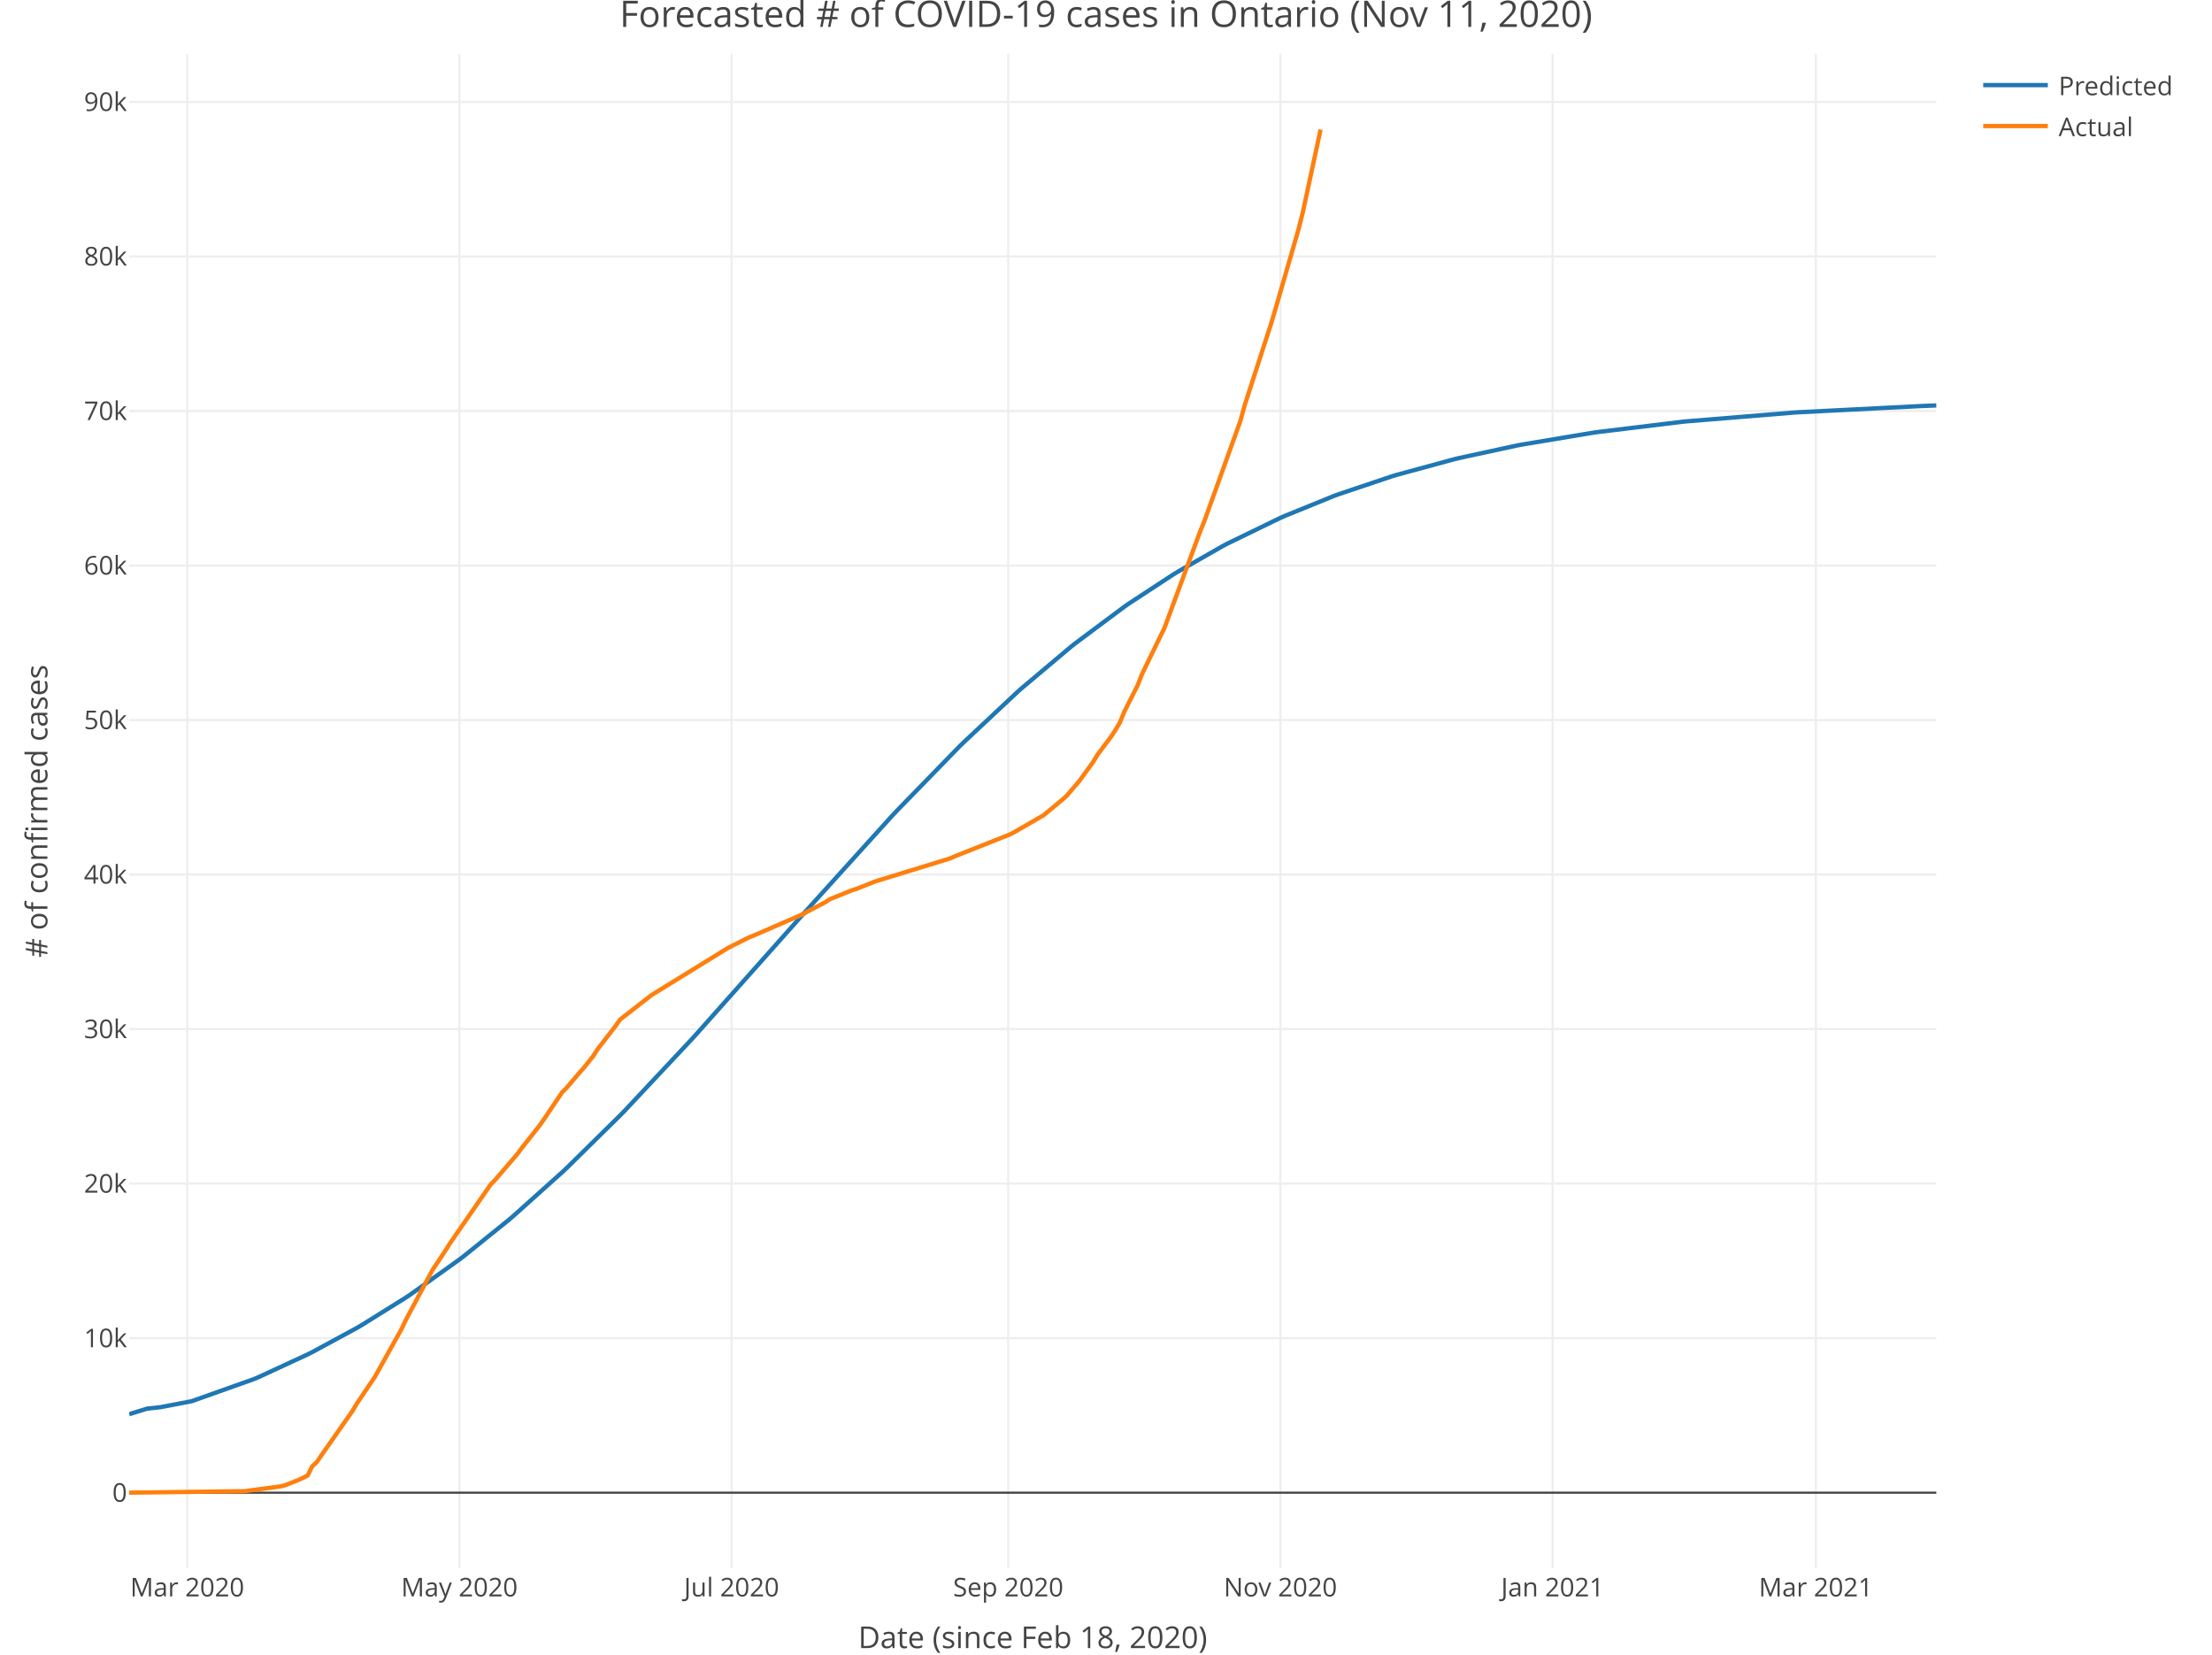
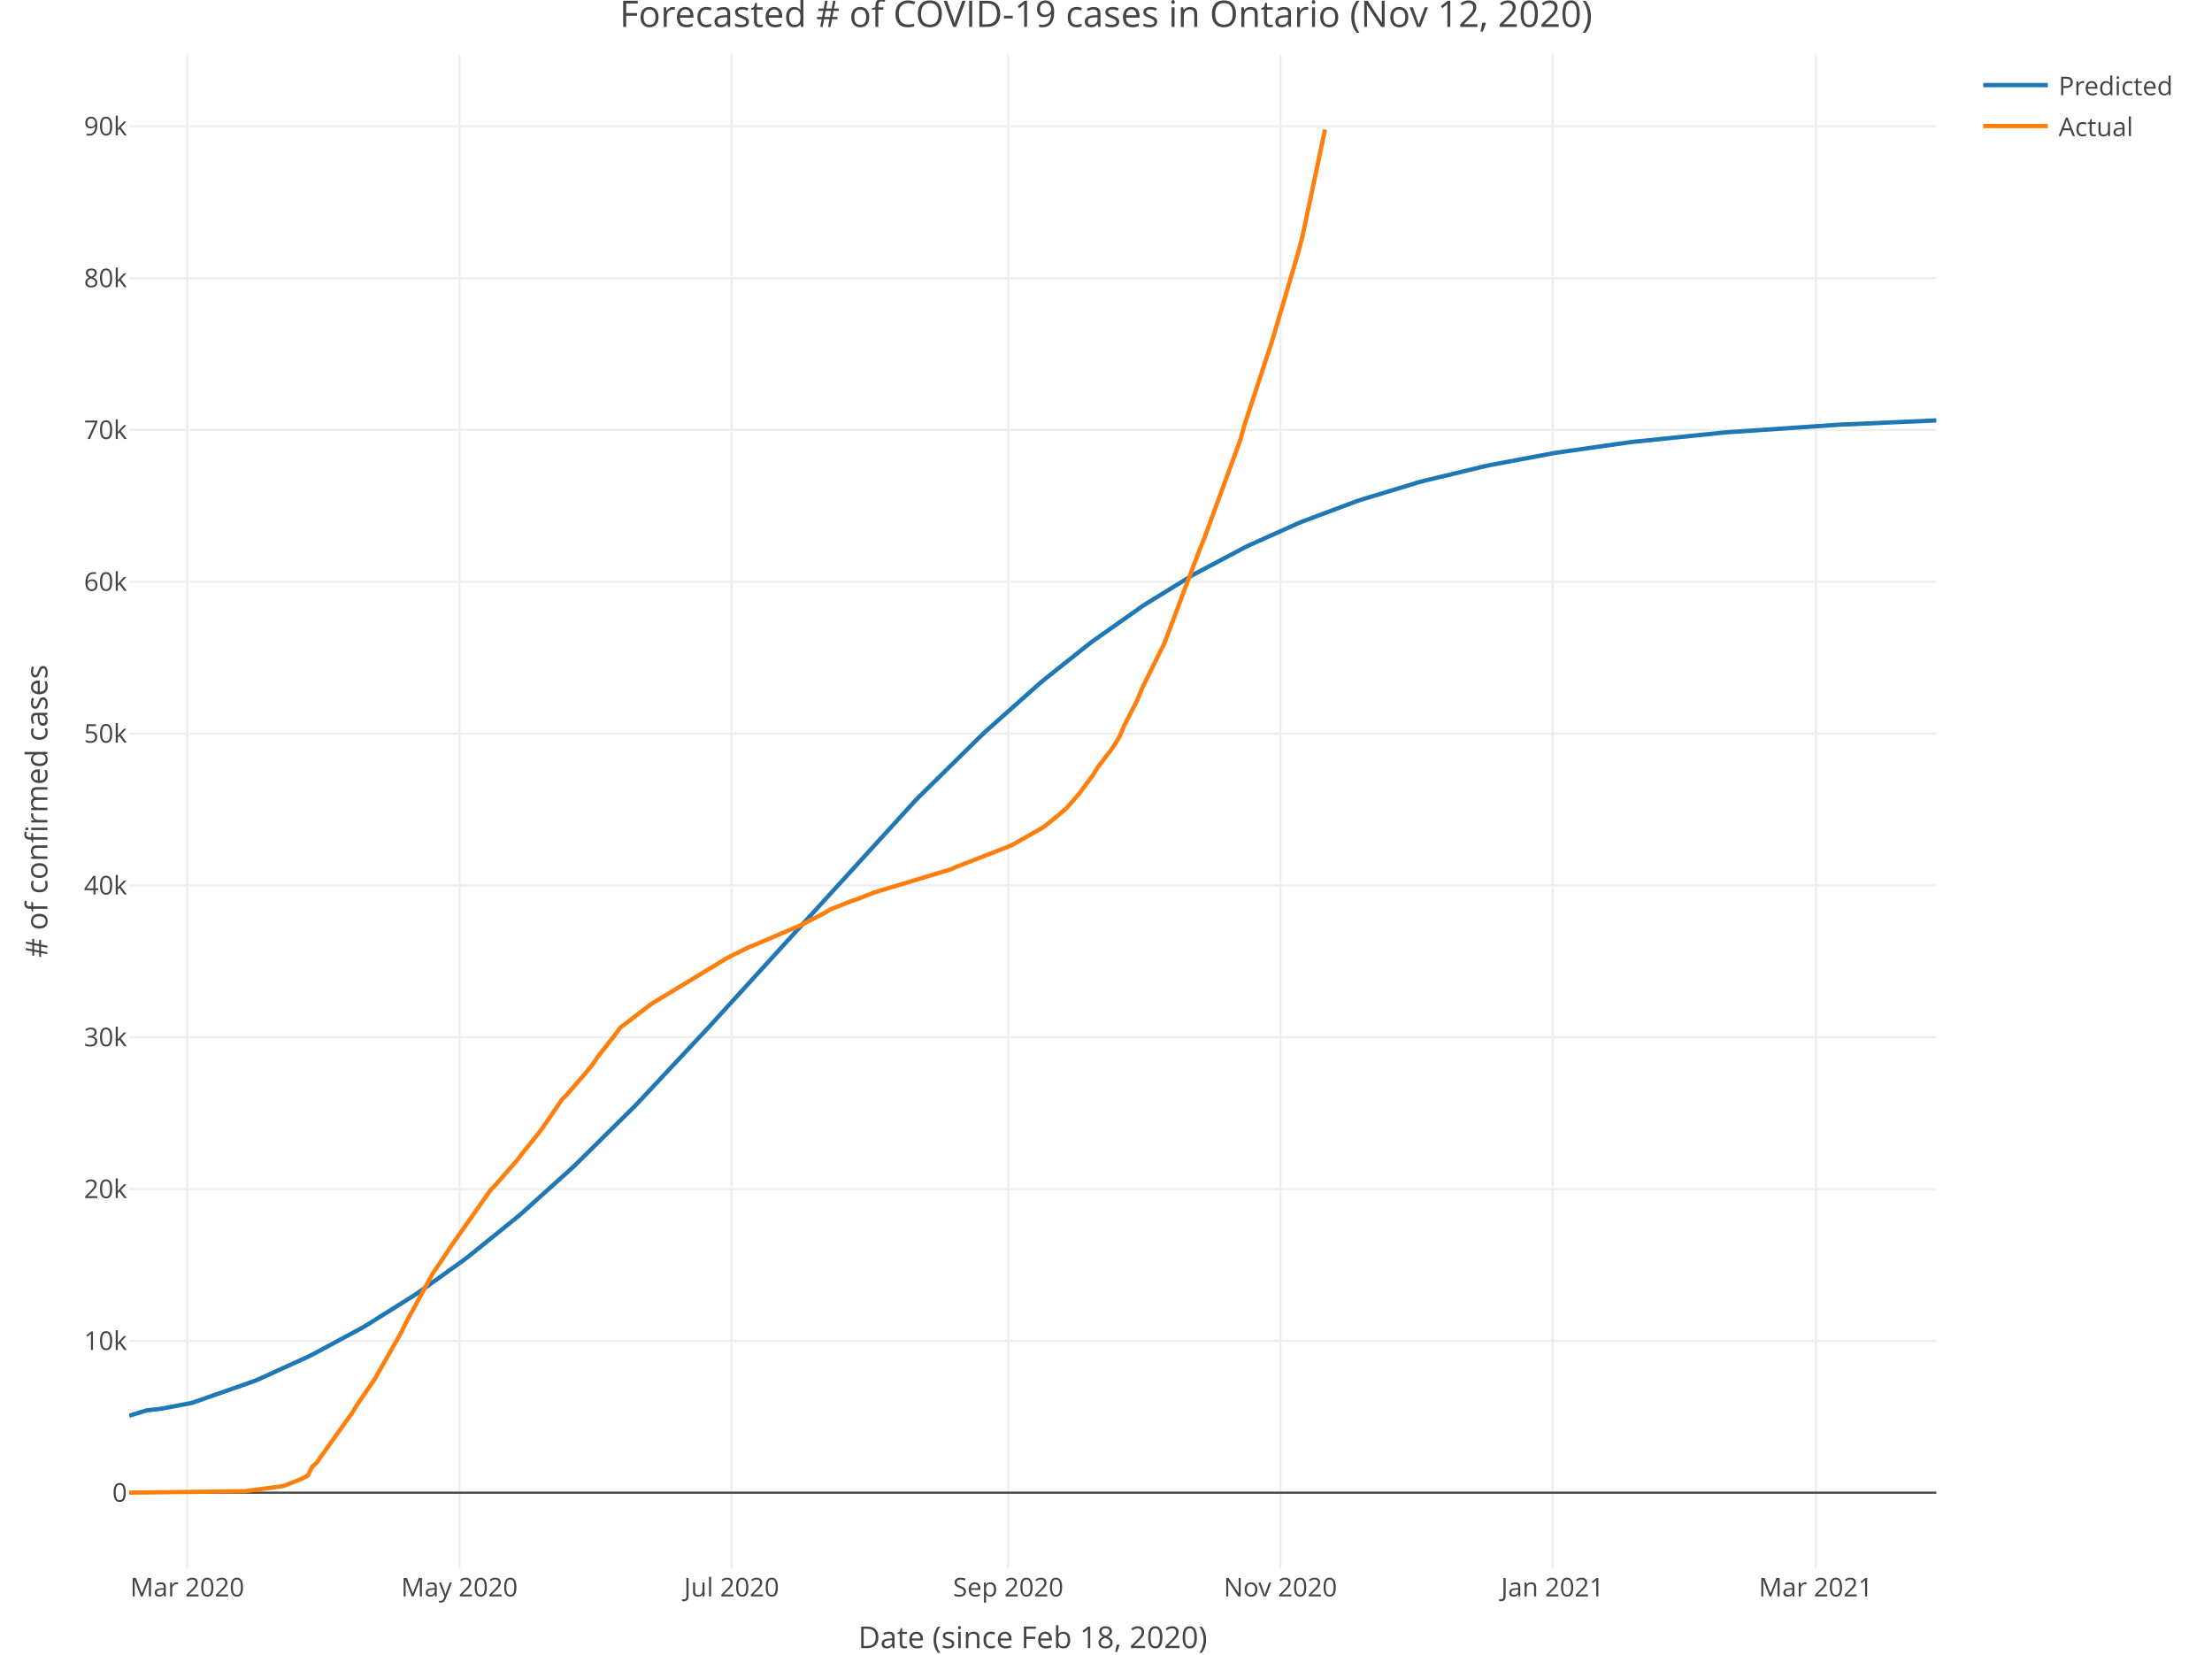
<svg xmlns="http://www.w3.org/2000/svg" class="main-svg" width="1027" height="768" style="" viewBox="0 0 1027 768">
  <rect x="0" y="0" width="1027" height="768" style="fill: rgb(255, 255, 255); fill-opacity: 1;" />
-   <defs id="defs-febb0b">
+   <defs id="defs-b923b4">
    <g class="clips">
-       <clipPath id="clipfebb0bxyplot" class="plotclip">
+       <clipPath id="clipb923b4xyplot" class="plotclip">
        <rect width="839" height="703" />
      </clipPath>
-       <clipPath class="axesclip" id="clipfebb0bx">
+       <clipPath class="axesclip" id="clipb923b4x">
        <rect x="60" y="0" width="839" height="768" />
      </clipPath>
-       <clipPath class="axesclip" id="clipfebb0by">
+       <clipPath class="axesclip" id="clipb923b4y">
        <rect x="0" y="25" width="1027" height="703" />
      </clipPath>
-       <clipPath class="axesclip" id="clipfebb0bxy">
+       <clipPath class="axesclip" id="clipb923b4xy">
        <rect x="60" y="25" width="839" height="703" />
      </clipPath>
    </g>
    <g class="gradients" />
  </defs>
  <g class="bglayer" />
  <g class="layer-below">
    <g class="imagelayer" />
    <g class="shapelayer" />
  </g>
  <g class="cartesianlayer">
    <g class="subplot xy">
      <g class="layer-subplot">
        <g class="shapelayer" />
        <g class="imagelayer" />
      </g>
      <g class="gridlayer">
        <g class="x">
          <path class="xgrid crisp" transform="translate(86.93,0)" d="M0,25v703" style="stroke: rgb(238, 238, 238); stroke-opacity: 1; stroke-width: 1px;" />
          <path class="xgrid crisp" transform="translate(213.3,0)" d="M0,25v703" style="stroke: rgb(238, 238, 238); stroke-opacity: 1; stroke-width: 1px;" />
          <path class="xgrid crisp" transform="translate(339.67,0)" d="M0,25v703" style="stroke: rgb(238, 238, 238); stroke-opacity: 1; stroke-width: 1px;" />
          <path class="xgrid crisp" transform="translate(468.11,0)" d="M0,25v703" style="stroke: rgb(238, 238, 238); stroke-opacity: 1; stroke-width: 1px;" />
          <path class="xgrid crisp" transform="translate(594.47,0)" d="M0,25v703" style="stroke: rgb(238, 238, 238); stroke-opacity: 1; stroke-width: 1px;" />
          <path class="xgrid crisp" transform="translate(720.84,0)" d="M0,25v703" style="stroke: rgb(238, 238, 238); stroke-opacity: 1; stroke-width: 1px;" />
          <path class="xgrid crisp" transform="translate(843.07,0)" d="M0,25v703" style="stroke: rgb(238, 238, 238); stroke-opacity: 1; stroke-width: 1px;" />
        </g>
        <g class="y">
-           <path class="ygrid crisp" transform="translate(0,621.13)" d="M60,0h839" style="stroke: rgb(238, 238, 238); stroke-opacity: 1; stroke-width: 1px;" />
-           <path class="ygrid crisp" transform="translate(0,549.4)" d="M60,0h839" style="stroke: rgb(238, 238, 238); stroke-opacity: 1; stroke-width: 1px;" />
-           <path class="ygrid crisp" transform="translate(0,477.67)" d="M60,0h839" style="stroke: rgb(238, 238, 238); stroke-opacity: 1; stroke-width: 1px;" />
-           <path class="ygrid crisp" transform="translate(0,405.94)" d="M60,0h839" style="stroke: rgb(238, 238, 238); stroke-opacity: 1; stroke-width: 1px;" />
-           <path class="ygrid crisp" transform="translate(0,334.22)" d="M60,0h839" style="stroke: rgb(238, 238, 238); stroke-opacity: 1; stroke-width: 1px;" />
-           <path class="ygrid crisp" transform="translate(0,262.49)" d="M60,0h839" style="stroke: rgb(238, 238, 238); stroke-opacity: 1; stroke-width: 1px;" />
-           <path class="ygrid crisp" transform="translate(0,190.76)" d="M60,0h839" style="stroke: rgb(238, 238, 238); stroke-opacity: 1; stroke-width: 1px;" />
-           <path class="ygrid crisp" transform="translate(0,119.03)" d="M60,0h839" style="stroke: rgb(238, 238, 238); stroke-opacity: 1; stroke-width: 1px;" />
-           <path class="ygrid crisp" transform="translate(0,47.3)" d="M60,0h839" style="stroke: rgb(238, 238, 238); stroke-opacity: 1; stroke-width: 1px;" />
+           <path class="ygrid crisp" transform="translate(0,622.39)" d="M60,0h839" style="stroke: rgb(238, 238, 238); stroke-opacity: 1; stroke-width: 1px;" />
+           <path class="ygrid crisp" transform="translate(0,551.92)" d="M60,0h839" style="stroke: rgb(238, 238, 238); stroke-opacity: 1; stroke-width: 1px;" />
+           <path class="ygrid crisp" transform="translate(0,481.45)" d="M60,0h839" style="stroke: rgb(238, 238, 238); stroke-opacity: 1; stroke-width: 1px;" />
+           <path class="ygrid crisp" transform="translate(0,410.98)" d="M60,0h839" style="stroke: rgb(238, 238, 238); stroke-opacity: 1; stroke-width: 1px;" />
+           <path class="ygrid crisp" transform="translate(0,340.51)" d="M60,0h839" style="stroke: rgb(238, 238, 238); stroke-opacity: 1; stroke-width: 1px;" />
+           <path class="ygrid crisp" transform="translate(0,270.04)" d="M60,0h839" style="stroke: rgb(238, 238, 238); stroke-opacity: 1; stroke-width: 1px;" />
+           <path class="ygrid crisp" transform="translate(0,199.57)" d="M60,0h839" style="stroke: rgb(238, 238, 238); stroke-opacity: 1; stroke-width: 1px;" />
+           <path class="ygrid crisp" transform="translate(0,129.1)" d="M60,0h839" style="stroke: rgb(238, 238, 238); stroke-opacity: 1; stroke-width: 1px;" />
+           <path class="ygrid crisp" transform="translate(0,58.63)" d="M60,0h839" style="stroke: rgb(238, 238, 238); stroke-opacity: 1; stroke-width: 1px;" />
        </g>
      </g>
      <g class="zerolinelayer">
        <path class="yzl zl crisp" transform="translate(0,692.86)" d="M60,0h839" style="stroke: rgb(68, 68, 68); stroke-opacity: 1; stroke-width: 1px;" />
      </g>
      <path class="xlines-below" />
      <path class="ylines-below" />
      <g class="overlines-below" />
      <g class="xaxislayer-below" />
      <g class="yaxislayer-below" />
      <g class="overaxes-below" />
-       <g class="plot" transform="translate(60, 25)" clip-path="url('#clipfebb0bxyplot')">
+       <g class="plot" transform="translate(60, 25)" clip-path="url('#clipb923b4xyplot')">
        <g class="scatterlayer mlayer">
-           <g class="trace scatter trace23c319" style="stroke-miterlimit: 2; opacity: 1;">
+           <g class="trace scatter trace25ab53" style="stroke-miterlimit: 2; opacity: 1;">
            <g class="fills" />
            <g class="errorbars" />
            <g class="lines">
-               <path class="js-line" d="M0,631.41L8.29,628.84L14.5,628.17L29,625.39L31.07,624.66L58,615.08L60.08,614.2L82.86,603.66L84.94,602.62L105.65,591.4L107.72,590.2L128.44,577.28L130.51,575.9L153.3,559.62L155.37,558.04L176.09,541.34L178.16,539.58L200.95,519.17L203.02,517.23L227.88,492.77L229.95,490.65L261.02,457.53L263.09,455.26L310.74,401.72L312.81,399.38L354.24,353.61L356.32,351.4L385.32,321.62L387.39,319.59L412.25,296.32L414.32,294.48L437.11,275.3L439.18,273.66L461.97,256.65L464.04,255.21L484.76,241.64L486.83,240.38L507.54,228.55L509.61,227.45L534.47,215.37L536.55,214.46L559.33,205.2L561.4,204.44L586.26,196.08L588.34,195.45L615.27,188.13L617.34,187.63L644.27,181.8L646.34,181.4L679.49,175.87L681.56,175.57L720.92,170.79L722.99,170.58L772.71,166.51L774.78,166.37L832.79,163.43L834.86,163.35L839,163.19" style="vector-effect: non-scaling-stroke; fill: none; stroke: rgb(31, 119, 180); stroke-opacity: 1; stroke-width: 2px; opacity: 1;" />
+               <path class="js-line" d="M0,632.13L8.29,629.6L14.5,628.94L29,626.2L31.07,625.49L58,616.06L60.08,615.2L82.86,604.82L84.94,603.79L107.72,591.55L109.8,590.35L132.58,576.07L134.65,574.68L155.37,559.84L157.44,558.26L180.23,539.86L182.3,538.09L205.09,517.6L207.16,515.65L234.09,489.05L236.16,486.92L269.31,451.51L271.38,449.23L364.6,347L366.67,344.87L395.68,316.32L397.75,314.38L422.61,292.3L424.68,290.57L445.4,274.08L447.47,272.52L470.25,256.47L472.33,255.11L493.04,242.37L495.11,241.18L517.9,229.1L519.97,228.09L542.76,217.86L544.83,217.01L569.69,207.72L571.76,207.01L598.69,198.84L600.77,198.28L629.77,191.3L631.84,190.87L660.84,185.43L662.91,185.09L696.06,180.36L698.13,180.1L739.56,175.85L741.63,175.67L793.42,172.16L795.5,172.05L839,170.14" style="vector-effect: non-scaling-stroke; fill: none; stroke: rgb(31, 119, 180); stroke-opacity: 1; stroke-width: 2px; opacity: 1;" />
            </g>
            <g class="points" />
            <g class="text" />
          </g>
-           <g class="trace scatter trace85457b" style="stroke-miterlimit: 2; opacity: 1;">
+           <g class="trace scatter trace48a76c" style="stroke-miterlimit: 2; opacity: 1;">
            <g class="fills" />
            <g class="errorbars" />
            <g class="lines">
-               <path class="js-line" d="M0,667.84L53.86,667.15L55.93,666.85L70.43,664.9L72.51,664.35L78.72,661.87L80.79,660.92L82.86,659.85L84.94,655.62L87.01,653.76L89.08,650.7L103.58,630.01L105.65,626.55L111.87,617.3L113.94,614.28L126.37,591.98L128.44,587.64L140.87,564.34L142.94,561.3L147.08,555.04L149.16,551.75L167.8,524.8L169.87,522.69L180.23,510.61L182.3,507.81L190.59,497.33L192.66,494.37L200.95,482.05L203.02,479.99L209.23,472.68L211.3,470.37L215.45,465.13L217.52,461.93L225.8,451.22L227.88,448.25L242.38,436.97L244.45,435.67L277.6,415.25L279.67,414.15L287.95,410.01L290.02,409.21L312.81,399.31L314.88,398.13L323.17,393.78L325.24,392.39L335.6,388.22L337.67,387.58L345.96,384.27L348.03,383.61L381.18,373.43L383.25,372.49L408.11,362.63L410.18,361.68L422.61,354.51L424.68,353.29L432.97,346.39L435.04,344.59L441.25,337.36L443.32,334.44L447.47,328.77L449.54,325.34L455.75,317.07L457.82,313.95L459.9,310.43L461.97,305.41L468.18,293.09L470.25,287.84L478.54,270.76L480.61,266.57L497.19,221.74L499.26,216.63L515.83,170.56L517.9,163.08L530.33,124.66L532.4,117.65L542.76,81.89L544.83,73.77L553.12,35.15" style="vector-effect: non-scaling-stroke; fill: none; stroke: rgb(255, 127, 14); stroke-opacity: 1; stroke-width: 2px; opacity: 1;" />
+               <path class="js-line" d="M0,667.84L53.86,667.17L55.93,666.87L70.43,664.95L72.51,664.41L78.72,661.97L80.79,661.04L82.86,659.99L84.94,655.83L87.01,654L89.08,651L103.58,630.68L105.65,627.27L111.87,618.18L113.94,615.22L126.37,593.31L128.44,589.04L140.87,566.15L142.94,563.17L147.08,557.02L149.16,553.79L167.8,527.31L169.87,525.24L180.23,513.37L182.3,510.62L190.59,500.32L192.66,497.41L200.95,485.31L203.02,483.29L209.23,476.11L211.3,473.83L215.45,468.69L217.52,465.54L225.8,455.02L227.88,452.1L242.38,441.02L244.45,439.75L277.6,419.68L279.67,418.6L287.95,414.53L290.02,413.74L312.81,404.02L314.88,402.86L323.17,398.59L325.24,397.22L335.6,393.12L337.67,392.5L345.96,389.24L348.03,388.6L381.18,378.59L383.25,377.67L408.11,367.98L410.18,367.05L422.61,360.01L424.68,358.81L432.97,352.03L435.04,350.26L441.25,343.15L443.32,340.28L447.47,334.72L449.54,331.35L455.75,323.22L457.82,320.16L459.9,316.7L461.97,311.77L468.18,299.67L470.25,294.51L478.54,277.72L480.61,273.61L497.19,229.56L499.26,224.54L515.83,179.28L517.9,171.94L530.33,134.19L532.4,127.3L542.76,92.17L544.83,84.19L555.19,35.15" style="vector-effect: non-scaling-stroke; fill: none; stroke: rgb(255, 127, 14); stroke-opacity: 1; stroke-width: 2px; opacity: 1;" />
            </g>
            <g class="points" />
            <g class="text" />
          </g>
        </g>
      </g>
      <g class="overplot" />
      <path class="xlines-above crisp" style="fill: none;" d="M0,0" />
      <path class="ylines-above crisp" style="fill: none;" d="M0,0" />
      <g class="overlines-above" />
      <g class="xaxislayer-above">
        <g class="xtick">
          <text text-anchor="middle" x="0" y="741" transform="translate(86.93,0)" style="font-family: 'Open Sans', verdana, arial, sans-serif; font-size: 12px; fill: rgb(68, 68, 68); fill-opacity: 1; white-space: pre;">Mar 2020</text>
        </g>
        <g class="xtick">
          <text text-anchor="middle" x="0" y="741" transform="translate(213.3,0)" style="font-family: 'Open Sans', verdana, arial, sans-serif; font-size: 12px; fill: rgb(68, 68, 68); fill-opacity: 1; white-space: pre;">May 2020</text>
        </g>
        <g class="xtick">
          <text text-anchor="middle" x="0" y="741" transform="translate(339.67,0)" style="font-family: 'Open Sans', verdana, arial, sans-serif; font-size: 12px; fill: rgb(68, 68, 68); fill-opacity: 1; white-space: pre;">Jul 2020</text>
        </g>
        <g class="xtick">
          <text text-anchor="middle" x="0" y="741" transform="translate(468.11,0)" style="font-family: 'Open Sans', verdana, arial, sans-serif; font-size: 12px; fill: rgb(68, 68, 68); fill-opacity: 1; white-space: pre;">Sep 2020</text>
        </g>
        <g class="xtick">
          <text text-anchor="middle" x="0" y="741" transform="translate(594.47,0)" style="font-family: 'Open Sans', verdana, arial, sans-serif; font-size: 12px; fill: rgb(68, 68, 68); fill-opacity: 1; white-space: pre;">Nov 2020</text>
        </g>
        <g class="xtick">
          <text text-anchor="middle" x="0" y="741" transform="translate(720.84,0)" style="font-family: 'Open Sans', verdana, arial, sans-serif; font-size: 12px; fill: rgb(68, 68, 68); fill-opacity: 1; white-space: pre;">Jan 2021</text>
        </g>
        <g class="xtick">
          <text text-anchor="middle" x="0" y="741" transform="translate(843.07,0)" style="font-family: 'Open Sans', verdana, arial, sans-serif; font-size: 12px; fill: rgb(68, 68, 68); fill-opacity: 1; white-space: pre;">Mar 2021</text>
        </g>
      </g>
      <g class="yaxislayer-above">
        <g class="ytick">
          <text text-anchor="end" x="59" y="4.2" transform="translate(0,692.86)" style="font-family: 'Open Sans', verdana, arial, sans-serif; font-size: 12px; fill: rgb(68, 68, 68); fill-opacity: 1; white-space: pre;">0</text>
        </g>
        <g class="ytick">
-           <text text-anchor="end" x="59" y="4.2" transform="translate(0,621.13)" style="font-family: 'Open Sans', verdana, arial, sans-serif; font-size: 12px; fill: rgb(68, 68, 68); fill-opacity: 1; white-space: pre;">10k</text>
-         </g>
-         <g class="ytick">
-           <text text-anchor="end" x="59" y="4.2" transform="translate(0,549.4)" style="font-family: 'Open Sans', verdana, arial, sans-serif; font-size: 12px; fill: rgb(68, 68, 68); fill-opacity: 1; white-space: pre;">20k</text>
-         </g>
-         <g class="ytick">
-           <text text-anchor="end" x="59" y="4.2" transform="translate(0,477.67)" style="font-family: 'Open Sans', verdana, arial, sans-serif; font-size: 12px; fill: rgb(68, 68, 68); fill-opacity: 1; white-space: pre;">30k</text>
-         </g>
-         <g class="ytick">
-           <text text-anchor="end" x="59" y="4.2" transform="translate(0,405.94)" style="font-family: 'Open Sans', verdana, arial, sans-serif; font-size: 12px; fill: rgb(68, 68, 68); fill-opacity: 1; white-space: pre;">40k</text>
-         </g>
-         <g class="ytick">
-           <text text-anchor="end" x="59" y="4.2" transform="translate(0,334.22)" style="font-family: 'Open Sans', verdana, arial, sans-serif; font-size: 12px; fill: rgb(68, 68, 68); fill-opacity: 1; white-space: pre;">50k</text>
-         </g>
-         <g class="ytick">
-           <text text-anchor="end" x="59" y="4.2" transform="translate(0,262.49)" style="font-family: 'Open Sans', verdana, arial, sans-serif; font-size: 12px; fill: rgb(68, 68, 68); fill-opacity: 1; white-space: pre;">60k</text>
-         </g>
-         <g class="ytick">
-           <text text-anchor="end" x="59" y="4.2" transform="translate(0,190.76)" style="font-family: 'Open Sans', verdana, arial, sans-serif; font-size: 12px; fill: rgb(68, 68, 68); fill-opacity: 1; white-space: pre;">70k</text>
-         </g>
-         <g class="ytick">
-           <text text-anchor="end" x="59" y="4.2" transform="translate(0,119.03)" style="font-family: 'Open Sans', verdana, arial, sans-serif; font-size: 12px; fill: rgb(68, 68, 68); fill-opacity: 1; white-space: pre;">80k</text>
-         </g>
-         <g class="ytick">
-           <text text-anchor="end" x="59" y="4.2" transform="translate(0,47.3)" style="font-family: 'Open Sans', verdana, arial, sans-serif; font-size: 12px; fill: rgb(68, 68, 68); fill-opacity: 1; white-space: pre;">90k</text>
+           <text text-anchor="end" x="59" y="4.2" transform="translate(0,622.39)" style="font-family: 'Open Sans', verdana, arial, sans-serif; font-size: 12px; fill: rgb(68, 68, 68); fill-opacity: 1; white-space: pre;">10k</text>
+         </g>
+         <g class="ytick">
+           <text text-anchor="end" x="59" y="4.2" transform="translate(0,551.92)" style="font-family: 'Open Sans', verdana, arial, sans-serif; font-size: 12px; fill: rgb(68, 68, 68); fill-opacity: 1; white-space: pre;">20k</text>
+         </g>
+         <g class="ytick">
+           <text text-anchor="end" x="59" y="4.2" transform="translate(0,481.45)" style="font-family: 'Open Sans', verdana, arial, sans-serif; font-size: 12px; fill: rgb(68, 68, 68); fill-opacity: 1; white-space: pre;">30k</text>
+         </g>
+         <g class="ytick">
+           <text text-anchor="end" x="59" y="4.2" transform="translate(0,410.98)" style="font-family: 'Open Sans', verdana, arial, sans-serif; font-size: 12px; fill: rgb(68, 68, 68); fill-opacity: 1; white-space: pre;">40k</text>
+         </g>
+         <g class="ytick">
+           <text text-anchor="end" x="59" y="4.2" transform="translate(0,340.51)" style="font-family: 'Open Sans', verdana, arial, sans-serif; font-size: 12px; fill: rgb(68, 68, 68); fill-opacity: 1; white-space: pre;">50k</text>
+         </g>
+         <g class="ytick">
+           <text text-anchor="end" x="59" y="4.2" transform="translate(0,270.04)" style="font-family: 'Open Sans', verdana, arial, sans-serif; font-size: 12px; fill: rgb(68, 68, 68); fill-opacity: 1; white-space: pre;">60k</text>
+         </g>
+         <g class="ytick">
+           <text text-anchor="end" x="59" y="4.2" transform="translate(0,199.57)" style="font-family: 'Open Sans', verdana, arial, sans-serif; font-size: 12px; fill: rgb(68, 68, 68); fill-opacity: 1; white-space: pre;">70k</text>
+         </g>
+         <g class="ytick">
+           <text text-anchor="end" x="59" y="4.2" transform="translate(0,129.1)" style="font-family: 'Open Sans', verdana, arial, sans-serif; font-size: 12px; fill: rgb(68, 68, 68); fill-opacity: 1; white-space: pre;">80k</text>
+         </g>
+         <g class="ytick">
+           <text text-anchor="end" x="59" y="4.2" transform="translate(0,58.63)" style="font-family: 'Open Sans', verdana, arial, sans-serif; font-size: 12px; fill: rgb(68, 68, 68); fill-opacity: 1; white-space: pre;">90k</text>
        </g>
      </g>
      <g class="overaxes-above" />
    </g>
  </g>
  <g class="polarlayer" />
  <g class="ternarylayer" />
  <g class="geolayer" />
  <g class="funnelarealayer" />
  <g class="pielayer" />
  <g class="treemaplayer" />
  <g class="sunburstlayer" />
  <g class="glimages" />
-   <defs id="topdefs-febb0b">
+   <defs id="topdefs-b923b4">
    <g class="clips" />
-     <clipPath id="legendfebb0b">
+     <clipPath id="legendb923b4">
      <rect width="101" height="48" x="0" y="0" />
    </clipPath>
  </defs>
  <g class="layer-above">
    <g class="imagelayer" />
    <g class="shapelayer" />
  </g>
  <g class="infolayer">
    <g class="legend" pointer-events="all" transform="translate(915.78, 25)">
      <rect class="bg" shape-rendering="crispEdges" style="stroke: rgb(68, 68, 68); stroke-opacity: 1; fill: rgb(255, 255, 255); fill-opacity: 1; stroke-width: 0px;" width="101" height="48" x="0" y="0" />
-       <g class="scrollbox" transform="translate(0, 0)" clip-path="url('#legendfebb0b')">
+       <g class="scrollbox" transform="translate(0, 0)" clip-path="url('#legendb923b4')">
        <g class="groups">
          <g class="traces" style="opacity: 1;" transform="translate(0, 14.5)">
            <text class="legendtext user-select-none" text-anchor="start" x="40" y="4.68" style="font-family: 'Open Sans', verdana, arial, sans-serif; font-size: 12px; fill: rgb(68, 68, 68); fill-opacity: 1; white-space: pre;">Predicted</text>
            <g class="layers" style="opacity: 1;">
              <g class="legendfill" />
              <g class="legendlines">
                <path class="js-line" d="M5,0h30" style="fill: none; stroke: rgb(31, 119, 180); stroke-opacity: 1; stroke-width: 2px;" />
              </g>
              <g class="legendsymbols">
                <g class="legendpoints" />
              </g>
            </g>
            <rect class="legendtoggle" pointer-events="all" x="0" y="-9.5" width="95.891" height="19" style="cursor: pointer; fill: rgb(0, 0, 0); fill-opacity: 0;" />
          </g>
          <g class="traces" style="opacity: 1;" transform="translate(0, 33.5)">
            <text class="legendtext user-select-none" text-anchor="start" x="40" y="4.68" style="font-family: 'Open Sans', verdana, arial, sans-serif; font-size: 12px; fill: rgb(68, 68, 68); fill-opacity: 1; white-space: pre;">Actual</text>
            <g class="layers" style="opacity: 1;">
              <g class="legendfill" />
              <g class="legendlines">
                <path class="js-line" d="M5,0h30" style="fill: none; stroke: rgb(255, 127, 14); stroke-opacity: 1; stroke-width: 2px;" />
              </g>
              <g class="legendsymbols">
                <g class="legendpoints" />
              </g>
            </g>
            <rect class="legendtoggle" pointer-events="all" x="0" y="-9.5" width="95.891" height="19" style="cursor: pointer; fill: rgb(0, 0, 0); fill-opacity: 0;" />
          </g>
        </g>
      </g>
      <rect class="scrollbar" rx="20" ry="3" width="0" height="0" style="fill: rgb(128, 139, 164); fill-opacity: 1;" x="0" y="0" />
    </g>
    <g class="g-gtitle">
-       <text class="gtitle" x="513.5" y="12.5" text-anchor="middle" dy="0em" style="font-family: 'Open Sans', verdana, arial, sans-serif; font-size: 17px; fill: rgb(68, 68, 68); opacity: 1; font-weight: normal; white-space: pre;">Forecasted # of COVID-19 cases in Ontario (Nov 11, 2020)</text>
+       <text class="gtitle" x="513.5" y="12.5" text-anchor="middle" dy="0em" style="font-family: 'Open Sans', verdana, arial, sans-serif; font-size: 17px; fill: rgb(68, 68, 68); opacity: 1; font-weight: normal; white-space: pre;">Forecasted # of COVID-19 cases in Ontario (Nov 12, 2020)</text>
    </g>
    <g class="g-xtitle" transform="translate(0,-15)">
      <text class="xtitle" x="479.5" y="780" text-anchor="middle" style="font-family: 'Open Sans', verdana, arial, sans-serif; font-size: 14px; fill: rgb(68, 68, 68); opacity: 1; font-weight: normal; white-space: pre;">Date (since Feb 18, 2020)</text>
    </g>
    <g class="g-ytitle">
      <text class="ytitle" transform="rotate(-90,22,376.5)" x="22" y="376.5" text-anchor="middle" style="font-family: 'Open Sans', verdana, arial, sans-serif; font-size: 14px; fill: rgb(68, 68, 68); opacity: 1; font-weight: normal; white-space: pre;"># of confirmed cases</text>
    </g>
  </g>
</svg>
